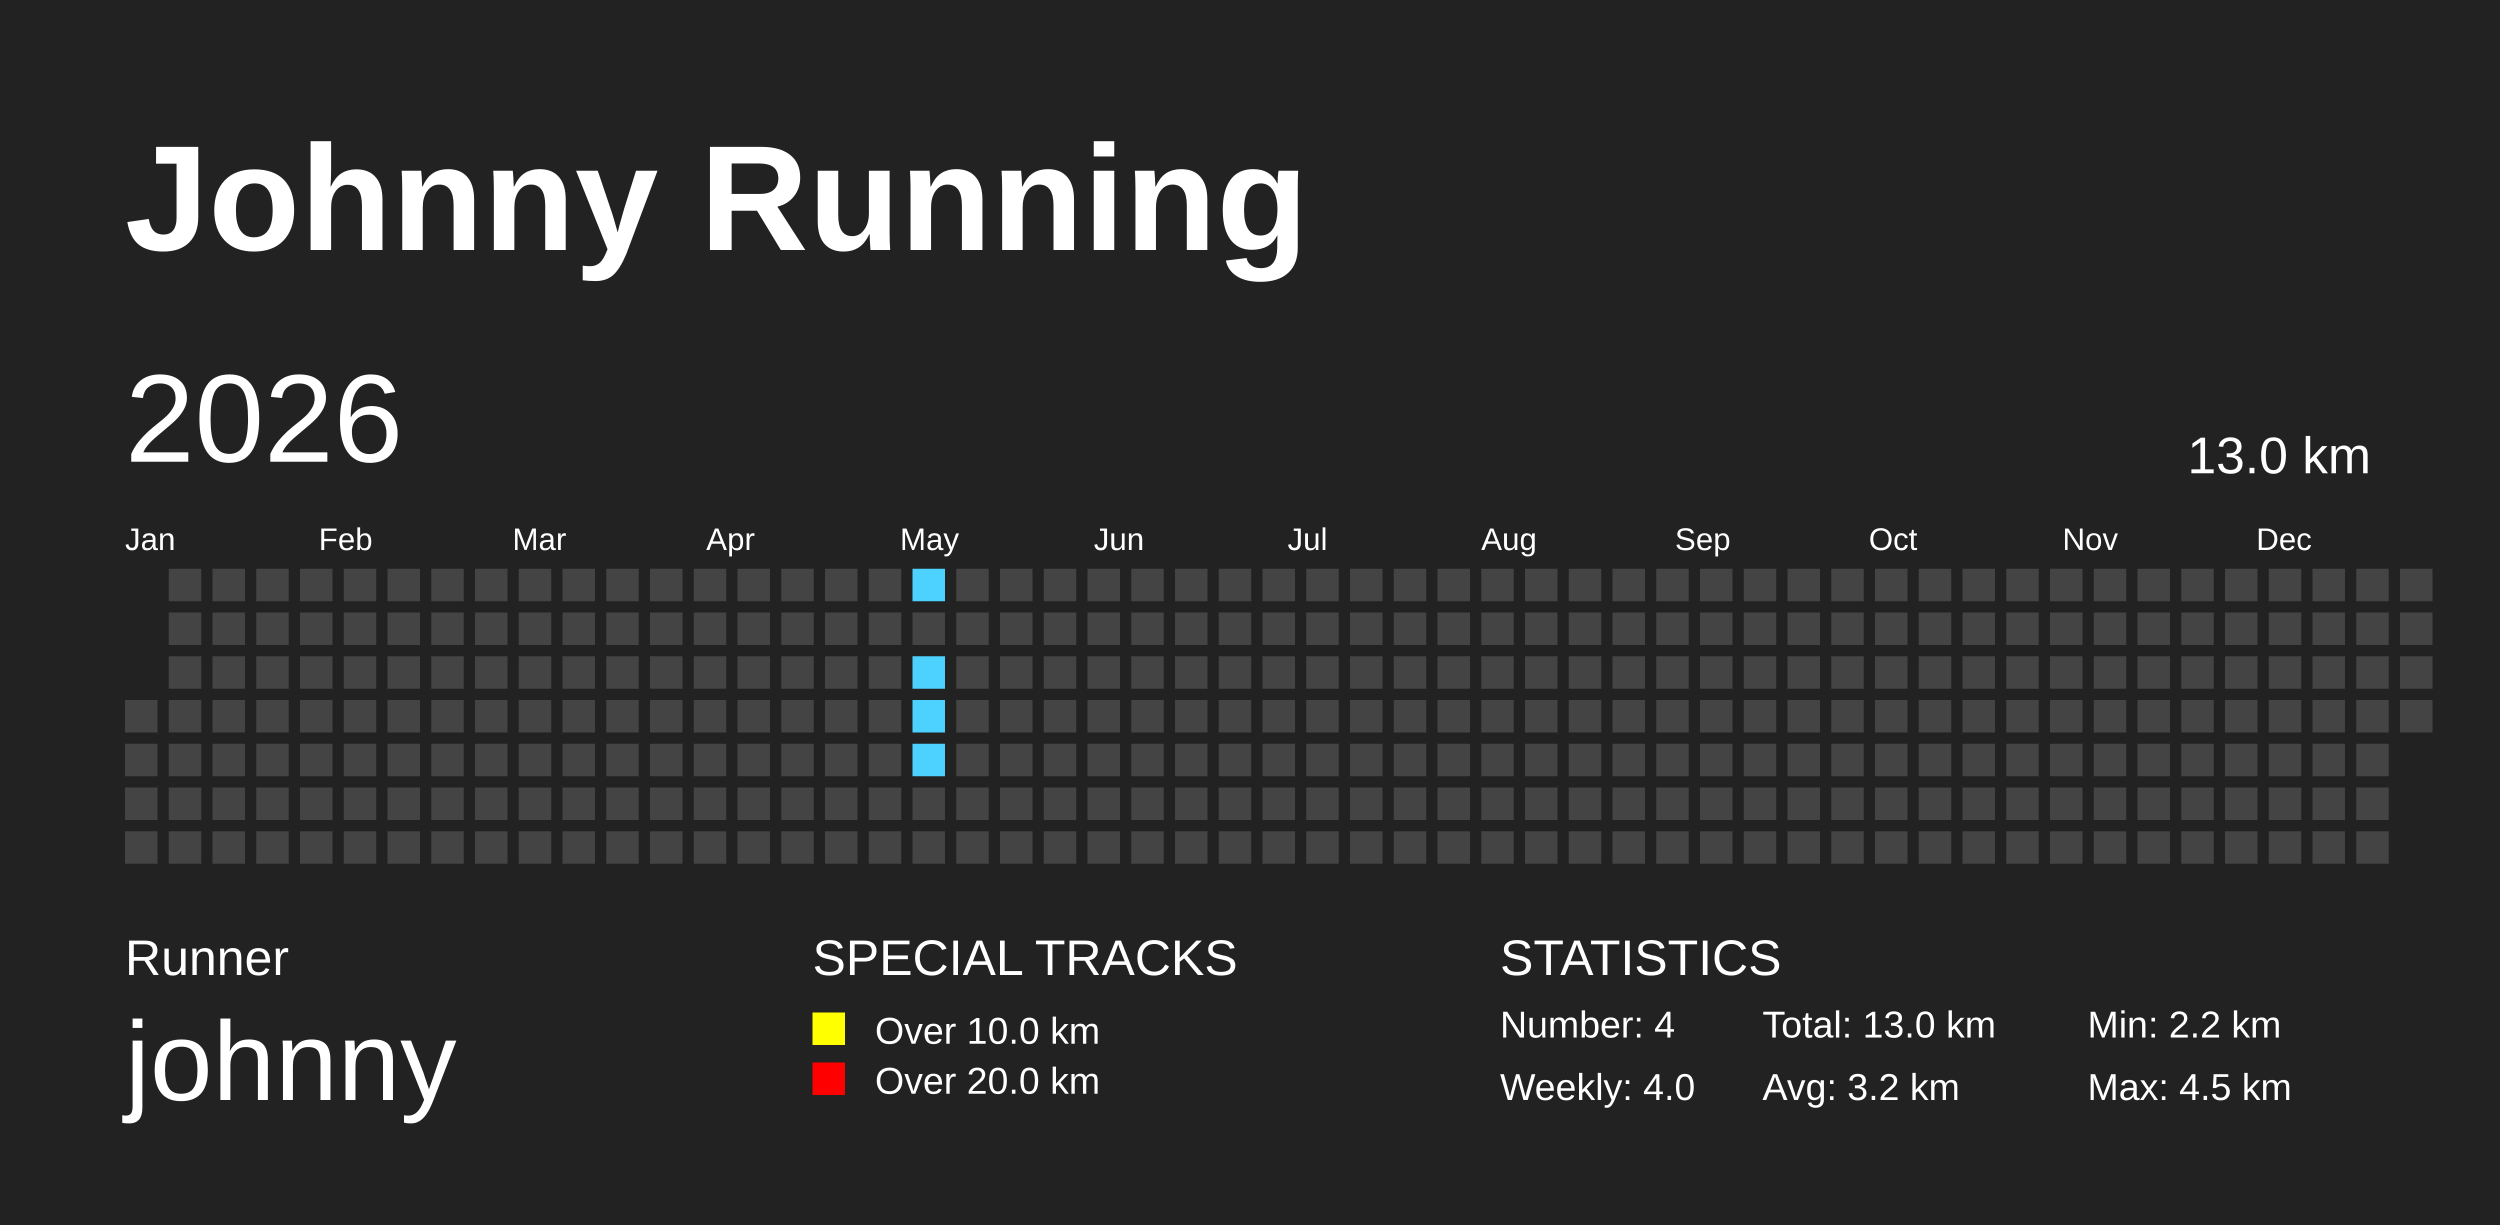
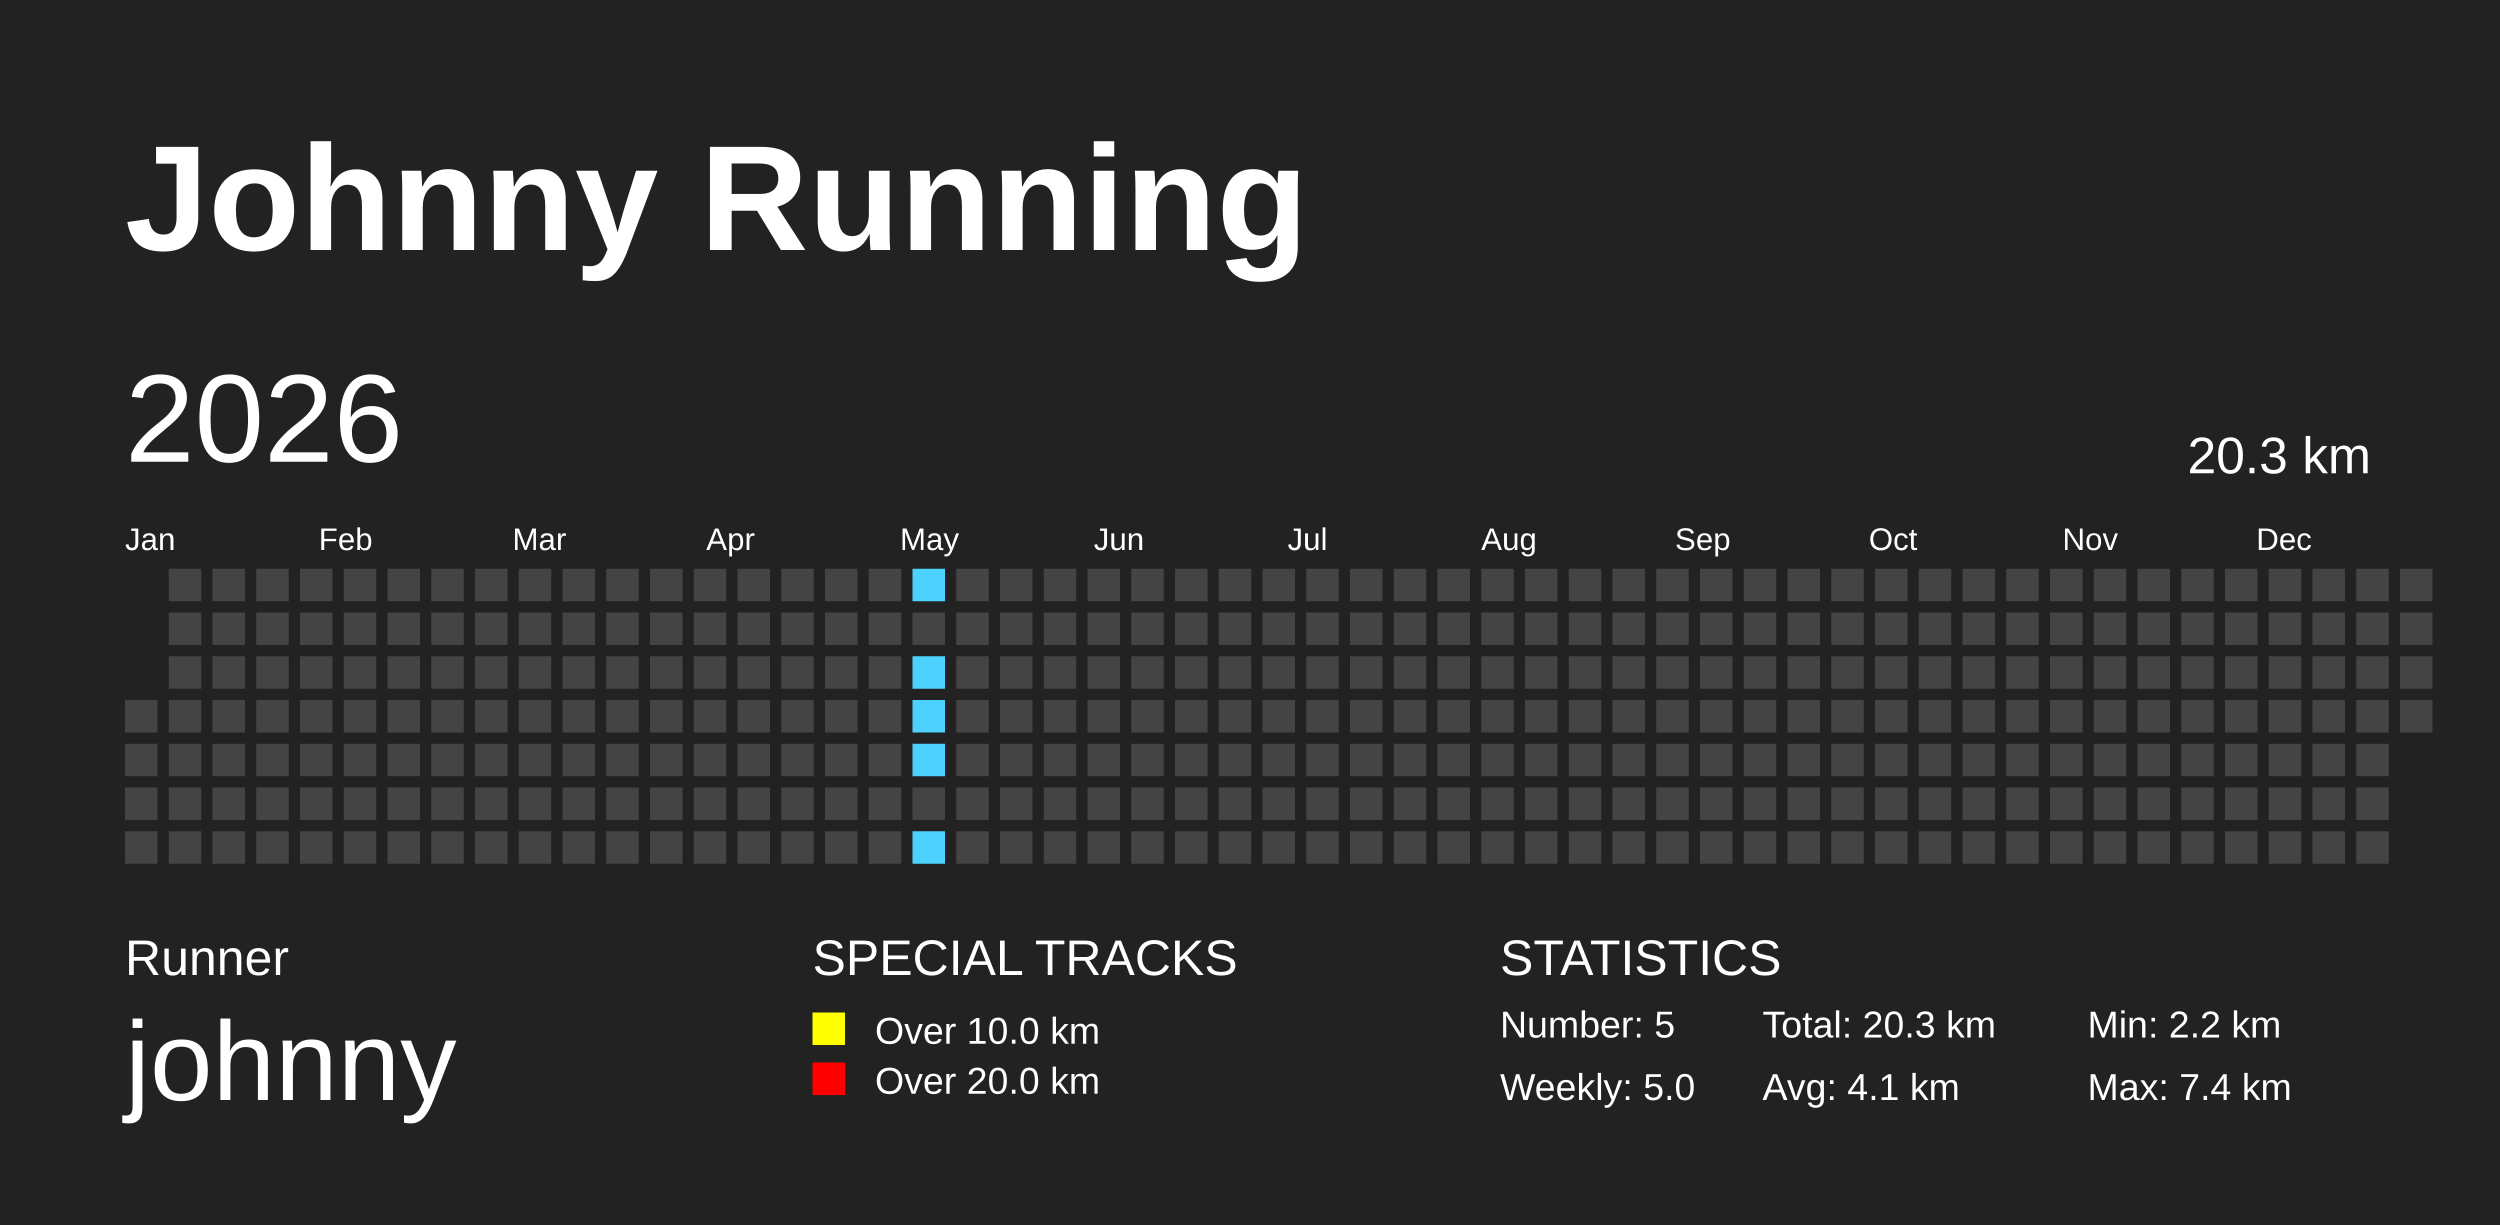
<svg xmlns="http://www.w3.org/2000/svg" baseProfile="full" height="98mm" version="1.1" viewBox="0,0,200,98" width="200mm">
  <defs>
    <pattern height="2" id="indoor-stripe" patternUnits="userSpaceOnUse" width="2">
      <line stroke="white" stroke-opacity="0.45" stroke-width="0.5" x1="0" x2="2" y1="2" y2="0" />
    </pattern>
  </defs>
  <rect fill="#222222" height="98" width="200" x="0" y="0" />
  <text fill="#FFFFFF" style="font-size:12px; font-family:Arial; font-weight:bold;" x="10" y="20">Johnny Running</text>
  <text fill="#FFFFFF" style="font-size:4px; font-family:Arial" x="10" y="78">Runner</text>
  <text fill="#FFFFFF" style="font-size:9px; font-family:Arial" x="10" y="88">johnny</text>
  <text fill="#FFFFFF" style="font-size:4px; font-family:Arial" x="65" y="78">SPECIAL TRACKS</text>
  <rect fill="yellow" height="2.6" width="2.6" x="65" y="81" />
  <text fill="#FFFFFF" style="font-size:3px; font-family:Arial" x="70" y="83.5">Over 10.0 km</text>
  <rect fill="red" height="2.6" width="2.6" x="65" y="85" />
  <text fill="#FFFFFF" style="font-size:3px; font-family:Arial" x="70" y="87.5">Over 20.0 km</text>
  <text fill="#FFFFFF" style="font-size:4px; font-family:Arial" x="120" y="78">STATISTICS</text>
-   <text fill="#FFFFFF" style="font-size:3px; font-family:Arial" x="120" y="83">Number: 4</text>
-   <text fill="#FFFFFF" style="font-size:3px; font-family:Arial" x="120" y="88">Weekly: 4.0</text>
-   <text fill="#FFFFFF" style="font-size:3px; font-family:Arial" x="141" y="83">Total: 13.0 km</text>
-   <text fill="#FFFFFF" style="font-size:3px; font-family:Arial" x="141" y="88">Avg: 3.2 km</text>
+   <text fill="#FFFFFF" style="font-size:3px; font-family:Arial" x="120" y="83">Number: 5</text>
+   <text fill="#FFFFFF" style="font-size:3px; font-family:Arial" x="120" y="88">Weekly: 5.0</text>
+   <text fill="#FFFFFF" style="font-size:3px; font-family:Arial" x="141" y="83">Total: 20.3 km</text>
+   <text fill="#FFFFFF" style="font-size:3px; font-family:Arial" x="141" y="88">Avg: 4.1 km</text>
  <text fill="#FFFFFF" style="font-size:3px; font-family:Arial" x="167" y="83">Min: 2.2 km</text>
-   <text fill="#FFFFFF" style="font-size:3px; font-family:Arial" x="167" y="88">Max: 4.5 km</text>
+   <text fill="#FFFFFF" style="font-size:3px; font-family:Arial" x="167" y="88">Max: 7.4 km</text>
  <text dominant-baseline="hanging" fill="#FFFFFF" style="font-size:10.0px; font-family:Arial;" x="10" y="30">2026</text>
-   <text dominant-baseline="hanging" fill="#FFFFFF" style="font-size:4.125px; font-family:Arial;" x="175" y="35">13.0 km</text>
+   <text dominant-baseline="hanging" fill="#FFFFFF" style="font-size:4.125px; font-family:Arial;" x="175" y="35">20.3 km</text>
  <text fill="#FFFFFF" style="font-size:2.5px; font-family:Arial" x="10.0" y="44">Jan</text>
  <text fill="#FFFFFF" style="font-size:2.5px; font-family:Arial" x="25.5" y="44">Feb</text>
  <text fill="#FFFFFF" style="font-size:2.5px; font-family:Arial" x="41.0" y="44">Mar</text>
  <text fill="#FFFFFF" style="font-size:2.5px; font-family:Arial" x="56.5" y="44">Apr</text>
  <text fill="#FFFFFF" style="font-size:2.5px; font-family:Arial" x="72.0" y="44">May</text>
  <text fill="#FFFFFF" style="font-size:2.5px; font-family:Arial" x="87.5" y="44">Jun</text>
  <text fill="#FFFFFF" style="font-size:2.5px; font-family:Arial" x="103.0" y="44">Jul</text>
  <text fill="#FFFFFF" style="font-size:2.5px; font-family:Arial" x="118.5" y="44">Aug</text>
  <text fill="#FFFFFF" style="font-size:2.5px; font-family:Arial" x="134.0" y="44">Sep</text>
  <text fill="#FFFFFF" style="font-size:2.5px; font-family:Arial" x="149.5" y="44">Oct</text>
  <text fill="#FFFFFF" style="font-size:2.5px; font-family:Arial" x="165.0" y="44">Nov</text>
  <text fill="#FFFFFF" style="font-size:2.5px; font-family:Arial" x="180.5" y="44">Dec</text>
  <rect fill="#444444" height="2.6" width="2.6" x="10.0" y="56.0" />
  <rect fill="#444444" height="2.6" width="2.6" x="10.0" y="59.5" />
  <rect fill="#444444" height="2.6" width="2.6" x="10.0" y="63.0" />
  <rect fill="#444444" height="2.6" width="2.6" x="10.0" y="66.5" />
  <rect fill="#444444" height="2.6" width="2.6" x="13.5" y="45.5" />
  <rect fill="#444444" height="2.6" width="2.6" x="13.5" y="49.0" />
  <rect fill="#444444" height="2.6" width="2.6" x="13.5" y="52.5" />
  <rect fill="#444444" height="2.6" width="2.6" x="13.5" y="56.0" />
  <rect fill="#444444" height="2.6" width="2.6" x="13.5" y="59.5" />
  <rect fill="#444444" height="2.6" width="2.6" x="13.5" y="63.0" />
  <rect fill="#444444" height="2.6" width="2.6" x="13.5" y="66.5" />
  <rect fill="#444444" height="2.6" width="2.6" x="17.0" y="45.5" />
  <rect fill="#444444" height="2.6" width="2.6" x="17.0" y="49.0" />
  <rect fill="#444444" height="2.6" width="2.6" x="17.0" y="52.5" />
  <rect fill="#444444" height="2.6" width="2.6" x="17.0" y="56.0" />
  <rect fill="#444444" height="2.6" width="2.6" x="17.0" y="59.5" />
  <rect fill="#444444" height="2.6" width="2.6" x="17.0" y="63.0" />
  <rect fill="#444444" height="2.6" width="2.6" x="17.0" y="66.5" />
  <rect fill="#444444" height="2.6" width="2.6" x="20.5" y="45.5" />
  <rect fill="#444444" height="2.6" width="2.6" x="20.5" y="49.0" />
  <rect fill="#444444" height="2.6" width="2.6" x="20.5" y="52.5" />
  <rect fill="#444444" height="2.6" width="2.6" x="20.5" y="56.0" />
  <rect fill="#444444" height="2.6" width="2.6" x="20.5" y="59.5" />
  <rect fill="#444444" height="2.6" width="2.6" x="20.5" y="63.0" />
  <rect fill="#444444" height="2.6" width="2.6" x="20.5" y="66.5" />
  <rect fill="#444444" height="2.6" width="2.6" x="24.0" y="45.5" />
  <rect fill="#444444" height="2.6" width="2.6" x="24.0" y="49.0" />
  <rect fill="#444444" height="2.6" width="2.6" x="24.0" y="52.5" />
  <rect fill="#444444" height="2.6" width="2.6" x="24.0" y="56.0" />
  <rect fill="#444444" height="2.6" width="2.6" x="24.0" y="59.5" />
  <rect fill="#444444" height="2.6" width="2.6" x="24.0" y="63.0" />
  <rect fill="#444444" height="2.6" width="2.6" x="24.0" y="66.5" />
  <rect fill="#444444" height="2.6" width="2.6" x="27.5" y="45.5" />
  <rect fill="#444444" height="2.6" width="2.6" x="27.5" y="49.0" />
  <rect fill="#444444" height="2.6" width="2.6" x="27.5" y="52.5" />
  <rect fill="#444444" height="2.6" width="2.6" x="27.5" y="56.0" />
  <rect fill="#444444" height="2.6" width="2.6" x="27.5" y="59.5" />
  <rect fill="#444444" height="2.6" width="2.6" x="27.5" y="63.0" />
  <rect fill="#444444" height="2.6" width="2.6" x="27.5" y="66.5" />
  <rect fill="#444444" height="2.6" width="2.6" x="31.0" y="45.5" />
  <rect fill="#444444" height="2.6" width="2.6" x="31.0" y="49.0" />
  <rect fill="#444444" height="2.6" width="2.6" x="31.0" y="52.5" />
  <rect fill="#444444" height="2.6" width="2.6" x="31.0" y="56.0" />
  <rect fill="#444444" height="2.6" width="2.6" x="31.0" y="59.5" />
  <rect fill="#444444" height="2.6" width="2.6" x="31.0" y="63.0" />
  <rect fill="#444444" height="2.6" width="2.6" x="31.0" y="66.5" />
  <rect fill="#444444" height="2.6" width="2.6" x="34.5" y="45.5" />
  <rect fill="#444444" height="2.6" width="2.6" x="34.5" y="49.0" />
  <rect fill="#444444" height="2.6" width="2.6" x="34.5" y="52.5" />
  <rect fill="#444444" height="2.6" width="2.6" x="34.5" y="56.0" />
  <rect fill="#444444" height="2.6" width="2.6" x="34.5" y="59.5" />
  <rect fill="#444444" height="2.6" width="2.6" x="34.5" y="63.0" />
  <rect fill="#444444" height="2.6" width="2.6" x="34.5" y="66.5" />
  <rect fill="#444444" height="2.6" width="2.6" x="38.0" y="45.5" />
  <rect fill="#444444" height="2.6" width="2.6" x="38.0" y="49.0" />
  <rect fill="#444444" height="2.6" width="2.6" x="38.0" y="52.5" />
  <rect fill="#444444" height="2.6" width="2.6" x="38.0" y="56.0" />
  <rect fill="#444444" height="2.6" width="2.6" x="38.0" y="59.5" />
  <rect fill="#444444" height="2.6" width="2.6" x="38.0" y="63.0" />
  <rect fill="#444444" height="2.6" width="2.6" x="38.0" y="66.5" />
  <rect fill="#444444" height="2.6" width="2.6" x="41.5" y="45.5" />
  <rect fill="#444444" height="2.6" width="2.6" x="41.5" y="49.0" />
  <rect fill="#444444" height="2.6" width="2.6" x="41.5" y="52.5" />
  <rect fill="#444444" height="2.6" width="2.6" x="41.5" y="56.0" />
  <rect fill="#444444" height="2.6" width="2.6" x="41.5" y="59.5" />
  <rect fill="#444444" height="2.6" width="2.6" x="41.5" y="63.0" />
  <rect fill="#444444" height="2.6" width="2.6" x="41.5" y="66.5" />
  <rect fill="#444444" height="2.6" width="2.6" x="45.0" y="45.5" />
  <rect fill="#444444" height="2.6" width="2.6" x="45.0" y="49.0" />
  <rect fill="#444444" height="2.6" width="2.6" x="45.0" y="52.5" />
  <rect fill="#444444" height="2.6" width="2.6" x="45.0" y="56.0" />
  <rect fill="#444444" height="2.6" width="2.6" x="45.0" y="59.5" />
  <rect fill="#444444" height="2.6" width="2.6" x="45.0" y="63.0" />
  <rect fill="#444444" height="2.6" width="2.6" x="45.0" y="66.5" />
  <rect fill="#444444" height="2.6" width="2.6" x="48.5" y="45.5" />
  <rect fill="#444444" height="2.6" width="2.6" x="48.5" y="49.0" />
  <rect fill="#444444" height="2.6" width="2.6" x="48.5" y="52.5" />
  <rect fill="#444444" height="2.6" width="2.6" x="48.5" y="56.0" />
  <rect fill="#444444" height="2.6" width="2.6" x="48.5" y="59.5" />
  <rect fill="#444444" height="2.6" width="2.6" x="48.5" y="63.0" />
  <rect fill="#444444" height="2.6" width="2.6" x="48.5" y="66.5" />
  <rect fill="#444444" height="2.6" width="2.6" x="52.0" y="45.5" />
  <rect fill="#444444" height="2.6" width="2.6" x="52.0" y="49.0" />
  <rect fill="#444444" height="2.6" width="2.6" x="52.0" y="52.5" />
  <rect fill="#444444" height="2.6" width="2.6" x="52.0" y="56.0" />
  <rect fill="#444444" height="2.6" width="2.6" x="52.0" y="59.5" />
  <rect fill="#444444" height="2.6" width="2.6" x="52.0" y="63.0" />
  <rect fill="#444444" height="2.6" width="2.6" x="52.0" y="66.5" />
  <rect fill="#444444" height="2.6" width="2.6" x="55.5" y="45.5" />
  <rect fill="#444444" height="2.6" width="2.6" x="55.5" y="49.0" />
  <rect fill="#444444" height="2.6" width="2.6" x="55.5" y="52.5" />
  <rect fill="#444444" height="2.6" width="2.6" x="55.5" y="56.0" />
  <rect fill="#444444" height="2.6" width="2.6" x="55.5" y="59.5" />
  <rect fill="#444444" height="2.6" width="2.6" x="55.5" y="63.0" />
  <rect fill="#444444" height="2.6" width="2.6" x="55.5" y="66.5" />
  <rect fill="#444444" height="2.6" width="2.6" x="59.0" y="45.5" />
  <rect fill="#444444" height="2.6" width="2.6" x="59.0" y="49.0" />
  <rect fill="#444444" height="2.6" width="2.6" x="59.0" y="52.5" />
  <rect fill="#444444" height="2.6" width="2.6" x="59.0" y="56.0" />
  <rect fill="#444444" height="2.6" width="2.6" x="59.0" y="59.5" />
  <rect fill="#444444" height="2.6" width="2.6" x="59.0" y="63.0" />
  <rect fill="#444444" height="2.6" width="2.6" x="59.0" y="66.5" />
  <rect fill="#444444" height="2.6" width="2.6" x="62.5" y="45.5" />
  <rect fill="#444444" height="2.6" width="2.6" x="62.5" y="49.0" />
  <rect fill="#444444" height="2.6" width="2.6" x="62.5" y="52.5" />
  <rect fill="#444444" height="2.6" width="2.6" x="62.5" y="56.0" />
  <rect fill="#444444" height="2.6" width="2.6" x="62.5" y="59.5" />
  <rect fill="#444444" height="2.6" width="2.6" x="62.5" y="63.0" />
  <rect fill="#444444" height="2.6" width="2.6" x="62.5" y="66.5" />
  <rect fill="#444444" height="2.6" width="2.6" x="66.0" y="45.5" />
  <rect fill="#444444" height="2.6" width="2.6" x="66.0" y="49.0" />
  <rect fill="#444444" height="2.6" width="2.6" x="66.0" y="52.5" />
  <rect fill="#444444" height="2.6" width="2.6" x="66.0" y="56.0" />
  <rect fill="#444444" height="2.6" width="2.6" x="66.0" y="59.5" />
  <rect fill="#444444" height="2.6" width="2.6" x="66.0" y="63.0" />
  <rect fill="#444444" height="2.6" width="2.6" x="66.0" y="66.5" />
  <rect fill="#444444" height="2.6" width="2.6" x="69.5" y="45.5" />
  <rect fill="#444444" height="2.6" width="2.6" x="69.5" y="49.0" />
  <rect fill="#444444" height="2.6" width="2.6" x="69.5" y="52.5" />
  <rect fill="#444444" height="2.6" width="2.6" x="69.5" y="56.0" />
  <rect fill="#444444" height="2.6" width="2.6" x="69.5" y="59.5" />
  <rect fill="#444444" height="2.6" width="2.6" x="69.5" y="63.0" />
  <rect fill="#444444" height="2.6" width="2.6" x="69.5" y="66.5" />
  <rect fill="#4DD2FF" height="2.6" width="2.6" x="73.0" y="45.5" />
  <rect fill="#444444" height="2.6" width="2.6" x="73.0" y="49.0" />
  <rect fill="#4DD2FF" height="2.6" width="2.6" x="73.0" y="52.5" />
  <rect fill="#4DD2FF" height="2.6" width="2.6" x="73.0" y="56.0" />
  <rect fill="#4DD2FF" height="2.6" width="2.6" x="73.0" y="59.5" />
  <rect fill="#444444" height="2.6" width="2.6" x="73.0" y="63.0" />
-   <rect fill="#444444" height="2.6" width="2.6" x="73.0" y="66.5" />
+   <rect fill="#4DD2FF" height="2.6" width="2.6" x="73.0" y="66.5" />
  <rect fill="#444444" height="2.6" width="2.6" x="76.5" y="45.5" />
  <rect fill="#444444" height="2.6" width="2.6" x="76.5" y="49.0" />
  <rect fill="#444444" height="2.6" width="2.6" x="76.5" y="52.5" />
  <rect fill="#444444" height="2.6" width="2.6" x="76.5" y="56.0" />
  <rect fill="#444444" height="2.6" width="2.6" x="76.5" y="59.5" />
  <rect fill="#444444" height="2.6" width="2.6" x="76.5" y="63.0" />
  <rect fill="#444444" height="2.6" width="2.6" x="76.5" y="66.5" />
  <rect fill="#444444" height="2.6" width="2.6" x="80.0" y="45.5" />
  <rect fill="#444444" height="2.6" width="2.6" x="80.0" y="49.0" />
  <rect fill="#444444" height="2.6" width="2.6" x="80.0" y="52.5" />
  <rect fill="#444444" height="2.6" width="2.6" x="80.0" y="56.0" />
  <rect fill="#444444" height="2.6" width="2.6" x="80.0" y="59.5" />
  <rect fill="#444444" height="2.6" width="2.6" x="80.0" y="63.0" />
  <rect fill="#444444" height="2.6" width="2.6" x="80.0" y="66.5" />
  <rect fill="#444444" height="2.6" width="2.6" x="83.5" y="45.5" />
  <rect fill="#444444" height="2.6" width="2.6" x="83.5" y="49.0" />
  <rect fill="#444444" height="2.6" width="2.6" x="83.5" y="52.5" />
  <rect fill="#444444" height="2.6" width="2.6" x="83.5" y="56.0" />
  <rect fill="#444444" height="2.6" width="2.6" x="83.5" y="59.5" />
  <rect fill="#444444" height="2.6" width="2.6" x="83.5" y="63.0" />
  <rect fill="#444444" height="2.6" width="2.6" x="83.5" y="66.5" />
  <rect fill="#444444" height="2.6" width="2.6" x="87.0" y="45.5" />
  <rect fill="#444444" height="2.6" width="2.6" x="87.0" y="49.0" />
  <rect fill="#444444" height="2.6" width="2.6" x="87.0" y="52.5" />
  <rect fill="#444444" height="2.6" width="2.6" x="87.0" y="56.0" />
  <rect fill="#444444" height="2.6" width="2.6" x="87.0" y="59.5" />
  <rect fill="#444444" height="2.6" width="2.6" x="87.0" y="63.0" />
  <rect fill="#444444" height="2.6" width="2.6" x="87.0" y="66.5" />
  <rect fill="#444444" height="2.6" width="2.6" x="90.5" y="45.5" />
  <rect fill="#444444" height="2.6" width="2.6" x="90.5" y="49.0" />
  <rect fill="#444444" height="2.6" width="2.6" x="90.5" y="52.5" />
  <rect fill="#444444" height="2.6" width="2.6" x="90.5" y="56.0" />
  <rect fill="#444444" height="2.6" width="2.6" x="90.5" y="59.5" />
  <rect fill="#444444" height="2.6" width="2.6" x="90.5" y="63.0" />
  <rect fill="#444444" height="2.6" width="2.6" x="90.5" y="66.5" />
  <rect fill="#444444" height="2.6" width="2.6" x="94.0" y="45.5" />
  <rect fill="#444444" height="2.6" width="2.6" x="94.0" y="49.0" />
  <rect fill="#444444" height="2.6" width="2.6" x="94.0" y="52.5" />
  <rect fill="#444444" height="2.6" width="2.6" x="94.0" y="56.0" />
  <rect fill="#444444" height="2.6" width="2.6" x="94.0" y="59.5" />
  <rect fill="#444444" height="2.6" width="2.6" x="94.0" y="63.0" />
  <rect fill="#444444" height="2.6" width="2.6" x="94.0" y="66.5" />
  <rect fill="#444444" height="2.6" width="2.6" x="97.5" y="45.5" />
  <rect fill="#444444" height="2.6" width="2.6" x="97.5" y="49.0" />
  <rect fill="#444444" height="2.6" width="2.6" x="97.5" y="52.5" />
  <rect fill="#444444" height="2.6" width="2.6" x="97.5" y="56.0" />
  <rect fill="#444444" height="2.6" width="2.6" x="97.5" y="59.5" />
  <rect fill="#444444" height="2.6" width="2.6" x="97.5" y="63.0" />
  <rect fill="#444444" height="2.6" width="2.6" x="97.5" y="66.5" />
  <rect fill="#444444" height="2.6" width="2.6" x="101.0" y="45.5" />
  <rect fill="#444444" height="2.6" width="2.6" x="101.0" y="49.0" />
  <rect fill="#444444" height="2.6" width="2.6" x="101.0" y="52.5" />
  <rect fill="#444444" height="2.6" width="2.6" x="101.0" y="56.0" />
  <rect fill="#444444" height="2.6" width="2.6" x="101.0" y="59.5" />
  <rect fill="#444444" height="2.6" width="2.6" x="101.0" y="63.0" />
  <rect fill="#444444" height="2.6" width="2.6" x="101.0" y="66.5" />
  <rect fill="#444444" height="2.6" width="2.6" x="104.5" y="45.5" />
  <rect fill="#444444" height="2.6" width="2.6" x="104.5" y="49.0" />
  <rect fill="#444444" height="2.6" width="2.6" x="104.5" y="52.5" />
  <rect fill="#444444" height="2.6" width="2.6" x="104.5" y="56.0" />
  <rect fill="#444444" height="2.6" width="2.6" x="104.5" y="59.5" />
  <rect fill="#444444" height="2.6" width="2.6" x="104.5" y="63.0" />
  <rect fill="#444444" height="2.6" width="2.6" x="104.5" y="66.5" />
  <rect fill="#444444" height="2.6" width="2.6" x="108.0" y="45.5" />
  <rect fill="#444444" height="2.6" width="2.6" x="108.0" y="49.0" />
  <rect fill="#444444" height="2.6" width="2.6" x="108.0" y="52.5" />
  <rect fill="#444444" height="2.6" width="2.6" x="108.0" y="56.0" />
  <rect fill="#444444" height="2.6" width="2.6" x="108.0" y="59.5" />
  <rect fill="#444444" height="2.6" width="2.6" x="108.0" y="63.0" />
  <rect fill="#444444" height="2.6" width="2.6" x="108.0" y="66.5" />
  <rect fill="#444444" height="2.6" width="2.6" x="111.5" y="45.5" />
  <rect fill="#444444" height="2.6" width="2.6" x="111.5" y="49.0" />
  <rect fill="#444444" height="2.6" width="2.6" x="111.5" y="52.5" />
  <rect fill="#444444" height="2.6" width="2.6" x="111.5" y="56.0" />
  <rect fill="#444444" height="2.6" width="2.6" x="111.5" y="59.5" />
  <rect fill="#444444" height="2.6" width="2.6" x="111.5" y="63.0" />
  <rect fill="#444444" height="2.6" width="2.6" x="111.5" y="66.5" />
  <rect fill="#444444" height="2.6" width="2.6" x="115.0" y="45.5" />
  <rect fill="#444444" height="2.6" width="2.6" x="115.0" y="49.0" />
  <rect fill="#444444" height="2.6" width="2.6" x="115.0" y="52.5" />
  <rect fill="#444444" height="2.6" width="2.6" x="115.0" y="56.0" />
  <rect fill="#444444" height="2.6" width="2.6" x="115.0" y="59.5" />
  <rect fill="#444444" height="2.6" width="2.6" x="115.0" y="63.0" />
  <rect fill="#444444" height="2.6" width="2.6" x="115.0" y="66.5" />
  <rect fill="#444444" height="2.6" width="2.6" x="118.5" y="45.5" />
  <rect fill="#444444" height="2.6" width="2.6" x="118.5" y="49.0" />
  <rect fill="#444444" height="2.6" width="2.6" x="118.5" y="52.5" />
  <rect fill="#444444" height="2.6" width="2.6" x="118.5" y="56.0" />
  <rect fill="#444444" height="2.6" width="2.6" x="118.5" y="59.5" />
  <rect fill="#444444" height="2.6" width="2.6" x="118.5" y="63.0" />
  <rect fill="#444444" height="2.6" width="2.6" x="118.5" y="66.5" />
  <rect fill="#444444" height="2.6" width="2.6" x="122.0" y="45.5" />
  <rect fill="#444444" height="2.6" width="2.6" x="122.0" y="49.0" />
  <rect fill="#444444" height="2.6" width="2.6" x="122.0" y="52.5" />
  <rect fill="#444444" height="2.6" width="2.6" x="122.0" y="56.0" />
  <rect fill="#444444" height="2.6" width="2.6" x="122.0" y="59.5" />
  <rect fill="#444444" height="2.6" width="2.6" x="122.0" y="63.0" />
  <rect fill="#444444" height="2.6" width="2.6" x="122.0" y="66.5" />
  <rect fill="#444444" height="2.6" width="2.6" x="125.5" y="45.5" />
  <rect fill="#444444" height="2.6" width="2.6" x="125.5" y="49.0" />
  <rect fill="#444444" height="2.6" width="2.6" x="125.5" y="52.5" />
  <rect fill="#444444" height="2.6" width="2.6" x="125.5" y="56.0" />
  <rect fill="#444444" height="2.6" width="2.6" x="125.5" y="59.5" />
  <rect fill="#444444" height="2.6" width="2.6" x="125.5" y="63.0" />
  <rect fill="#444444" height="2.6" width="2.6" x="125.5" y="66.5" />
  <rect fill="#444444" height="2.6" width="2.6" x="129.0" y="45.5" />
  <rect fill="#444444" height="2.6" width="2.6" x="129.0" y="49.0" />
  <rect fill="#444444" height="2.6" width="2.6" x="129.0" y="52.5" />
  <rect fill="#444444" height="2.6" width="2.6" x="129.0" y="56.0" />
  <rect fill="#444444" height="2.6" width="2.6" x="129.0" y="59.5" />
  <rect fill="#444444" height="2.6" width="2.6" x="129.0" y="63.0" />
  <rect fill="#444444" height="2.6" width="2.6" x="129.0" y="66.5" />
  <rect fill="#444444" height="2.6" width="2.6" x="132.5" y="45.5" />
  <rect fill="#444444" height="2.6" width="2.6" x="132.5" y="49.0" />
  <rect fill="#444444" height="2.6" width="2.6" x="132.5" y="52.5" />
  <rect fill="#444444" height="2.6" width="2.6" x="132.5" y="56.0" />
  <rect fill="#444444" height="2.6" width="2.6" x="132.5" y="59.5" />
  <rect fill="#444444" height="2.6" width="2.6" x="132.5" y="63.0" />
  <rect fill="#444444" height="2.6" width="2.6" x="132.5" y="66.5" />
  <rect fill="#444444" height="2.6" width="2.6" x="136.0" y="45.5" />
  <rect fill="#444444" height="2.6" width="2.6" x="136.0" y="49.0" />
  <rect fill="#444444" height="2.6" width="2.6" x="136.0" y="52.5" />
  <rect fill="#444444" height="2.6" width="2.6" x="136.0" y="56.0" />
  <rect fill="#444444" height="2.6" width="2.6" x="136.0" y="59.5" />
  <rect fill="#444444" height="2.6" width="2.6" x="136.0" y="63.0" />
  <rect fill="#444444" height="2.6" width="2.6" x="136.0" y="66.5" />
  <rect fill="#444444" height="2.6" width="2.6" x="139.5" y="45.5" />
  <rect fill="#444444" height="2.6" width="2.6" x="139.5" y="49.0" />
  <rect fill="#444444" height="2.6" width="2.6" x="139.5" y="52.5" />
  <rect fill="#444444" height="2.6" width="2.6" x="139.5" y="56.0" />
  <rect fill="#444444" height="2.6" width="2.6" x="139.5" y="59.5" />
  <rect fill="#444444" height="2.6" width="2.6" x="139.5" y="63.0" />
  <rect fill="#444444" height="2.6" width="2.6" x="139.5" y="66.5" />
  <rect fill="#444444" height="2.6" width="2.6" x="143.0" y="45.5" />
  <rect fill="#444444" height="2.6" width="2.6" x="143.0" y="49.0" />
  <rect fill="#444444" height="2.6" width="2.6" x="143.0" y="52.5" />
  <rect fill="#444444" height="2.6" width="2.6" x="143.0" y="56.0" />
  <rect fill="#444444" height="2.6" width="2.6" x="143.0" y="59.5" />
  <rect fill="#444444" height="2.6" width="2.6" x="143.0" y="63.0" />
  <rect fill="#444444" height="2.6" width="2.6" x="143.0" y="66.5" />
  <rect fill="#444444" height="2.6" width="2.6" x="146.5" y="45.5" />
  <rect fill="#444444" height="2.6" width="2.6" x="146.5" y="49.0" />
  <rect fill="#444444" height="2.6" width="2.6" x="146.5" y="52.5" />
  <rect fill="#444444" height="2.6" width="2.6" x="146.5" y="56.0" />
  <rect fill="#444444" height="2.6" width="2.6" x="146.5" y="59.5" />
  <rect fill="#444444" height="2.6" width="2.6" x="146.5" y="63.0" />
  <rect fill="#444444" height="2.6" width="2.6" x="146.5" y="66.5" />
  <rect fill="#444444" height="2.6" width="2.6" x="150.0" y="45.5" />
  <rect fill="#444444" height="2.6" width="2.6" x="150.0" y="49.0" />
  <rect fill="#444444" height="2.6" width="2.6" x="150.0" y="52.5" />
  <rect fill="#444444" height="2.6" width="2.6" x="150.0" y="56.0" />
  <rect fill="#444444" height="2.6" width="2.6" x="150.0" y="59.5" />
  <rect fill="#444444" height="2.6" width="2.6" x="150.0" y="63.0" />
  <rect fill="#444444" height="2.6" width="2.6" x="150.0" y="66.5" />
  <rect fill="#444444" height="2.6" width="2.6" x="153.5" y="45.5" />
  <rect fill="#444444" height="2.6" width="2.6" x="153.5" y="49.0" />
  <rect fill="#444444" height="2.6" width="2.6" x="153.5" y="52.5" />
  <rect fill="#444444" height="2.6" width="2.6" x="153.5" y="56.0" />
  <rect fill="#444444" height="2.6" width="2.6" x="153.5" y="59.5" />
  <rect fill="#444444" height="2.6" width="2.6" x="153.5" y="63.0" />
  <rect fill="#444444" height="2.6" width="2.6" x="153.5" y="66.5" />
  <rect fill="#444444" height="2.6" width="2.6" x="157.0" y="45.5" />
  <rect fill="#444444" height="2.6" width="2.6" x="157.0" y="49.0" />
  <rect fill="#444444" height="2.6" width="2.6" x="157.0" y="52.5" />
  <rect fill="#444444" height="2.6" width="2.6" x="157.0" y="56.0" />
  <rect fill="#444444" height="2.6" width="2.6" x="157.0" y="59.5" />
  <rect fill="#444444" height="2.6" width="2.6" x="157.0" y="63.0" />
  <rect fill="#444444" height="2.6" width="2.6" x="157.0" y="66.5" />
  <rect fill="#444444" height="2.6" width="2.6" x="160.5" y="45.5" />
  <rect fill="#444444" height="2.6" width="2.6" x="160.5" y="49.0" />
  <rect fill="#444444" height="2.6" width="2.6" x="160.5" y="52.5" />
  <rect fill="#444444" height="2.6" width="2.6" x="160.5" y="56.0" />
  <rect fill="#444444" height="2.6" width="2.6" x="160.5" y="59.5" />
  <rect fill="#444444" height="2.6" width="2.6" x="160.5" y="63.0" />
  <rect fill="#444444" height="2.6" width="2.6" x="160.5" y="66.5" />
  <rect fill="#444444" height="2.6" width="2.6" x="164.0" y="45.5" />
  <rect fill="#444444" height="2.6" width="2.6" x="164.0" y="49.0" />
  <rect fill="#444444" height="2.6" width="2.6" x="164.0" y="52.5" />
  <rect fill="#444444" height="2.6" width="2.6" x="164.0" y="56.0" />
  <rect fill="#444444" height="2.6" width="2.6" x="164.0" y="59.5" />
  <rect fill="#444444" height="2.6" width="2.6" x="164.0" y="63.0" />
  <rect fill="#444444" height="2.6" width="2.6" x="164.0" y="66.5" />
  <rect fill="#444444" height="2.6" width="2.6" x="167.5" y="45.5" />
  <rect fill="#444444" height="2.6" width="2.6" x="167.5" y="49.0" />
  <rect fill="#444444" height="2.6" width="2.6" x="167.5" y="52.5" />
  <rect fill="#444444" height="2.6" width="2.6" x="167.5" y="56.0" />
  <rect fill="#444444" height="2.6" width="2.6" x="167.5" y="59.5" />
  <rect fill="#444444" height="2.6" width="2.6" x="167.5" y="63.0" />
  <rect fill="#444444" height="2.6" width="2.6" x="167.5" y="66.5" />
  <rect fill="#444444" height="2.6" width="2.6" x="171.0" y="45.5" />
  <rect fill="#444444" height="2.6" width="2.6" x="171.0" y="49.0" />
  <rect fill="#444444" height="2.6" width="2.6" x="171.0" y="52.5" />
  <rect fill="#444444" height="2.6" width="2.6" x="171.0" y="56.0" />
  <rect fill="#444444" height="2.6" width="2.6" x="171.0" y="59.5" />
  <rect fill="#444444" height="2.6" width="2.6" x="171.0" y="63.0" />
  <rect fill="#444444" height="2.6" width="2.6" x="171.0" y="66.5" />
  <rect fill="#444444" height="2.6" width="2.6" x="174.5" y="45.5" />
  <rect fill="#444444" height="2.6" width="2.6" x="174.5" y="49.0" />
  <rect fill="#444444" height="2.6" width="2.6" x="174.5" y="52.5" />
  <rect fill="#444444" height="2.6" width="2.6" x="174.5" y="56.0" />
  <rect fill="#444444" height="2.6" width="2.6" x="174.5" y="59.5" />
  <rect fill="#444444" height="2.6" width="2.6" x="174.5" y="63.0" />
  <rect fill="#444444" height="2.6" width="2.6" x="174.5" y="66.5" />
  <rect fill="#444444" height="2.6" width="2.6" x="178.0" y="45.5" />
  <rect fill="#444444" height="2.6" width="2.6" x="178.0" y="49.0" />
  <rect fill="#444444" height="2.6" width="2.6" x="178.0" y="52.5" />
  <rect fill="#444444" height="2.6" width="2.6" x="178.0" y="56.0" />
  <rect fill="#444444" height="2.6" width="2.6" x="178.0" y="59.5" />
  <rect fill="#444444" height="2.6" width="2.6" x="178.0" y="63.0" />
  <rect fill="#444444" height="2.6" width="2.6" x="178.0" y="66.5" />
  <rect fill="#444444" height="2.6" width="2.6" x="181.5" y="45.5" />
  <rect fill="#444444" height="2.6" width="2.6" x="181.5" y="49.0" />
  <rect fill="#444444" height="2.6" width="2.6" x="181.5" y="52.5" />
  <rect fill="#444444" height="2.6" width="2.6" x="181.5" y="56.0" />
  <rect fill="#444444" height="2.6" width="2.6" x="181.5" y="59.5" />
  <rect fill="#444444" height="2.6" width="2.6" x="181.5" y="63.0" />
  <rect fill="#444444" height="2.6" width="2.6" x="181.5" y="66.5" />
  <rect fill="#444444" height="2.6" width="2.6" x="185.0" y="45.5" />
  <rect fill="#444444" height="2.6" width="2.6" x="185.0" y="49.0" />
  <rect fill="#444444" height="2.6" width="2.6" x="185.0" y="52.5" />
  <rect fill="#444444" height="2.6" width="2.6" x="185.0" y="56.0" />
  <rect fill="#444444" height="2.6" width="2.6" x="185.0" y="59.5" />
  <rect fill="#444444" height="2.6" width="2.6" x="185.0" y="63.0" />
  <rect fill="#444444" height="2.6" width="2.6" x="185.0" y="66.5" />
  <rect fill="#444444" height="2.6" width="2.6" x="188.5" y="45.5" />
  <rect fill="#444444" height="2.6" width="2.6" x="188.5" y="49.0" />
  <rect fill="#444444" height="2.6" width="2.6" x="188.5" y="52.5" />
  <rect fill="#444444" height="2.6" width="2.6" x="188.5" y="56.0" />
  <rect fill="#444444" height="2.6" width="2.6" x="188.5" y="59.5" />
  <rect fill="#444444" height="2.6" width="2.6" x="188.5" y="63.0" />
  <rect fill="#444444" height="2.6" width="2.6" x="188.5" y="66.5" />
  <rect fill="#444444" height="2.6" width="2.6" x="192.0" y="45.5" />
  <rect fill="#444444" height="2.6" width="2.6" x="192.0" y="49.0" />
  <rect fill="#444444" height="2.6" width="2.6" x="192.0" y="52.5" />
  <rect fill="#444444" height="2.6" width="2.6" x="192.0" y="56.0" />
</svg>
